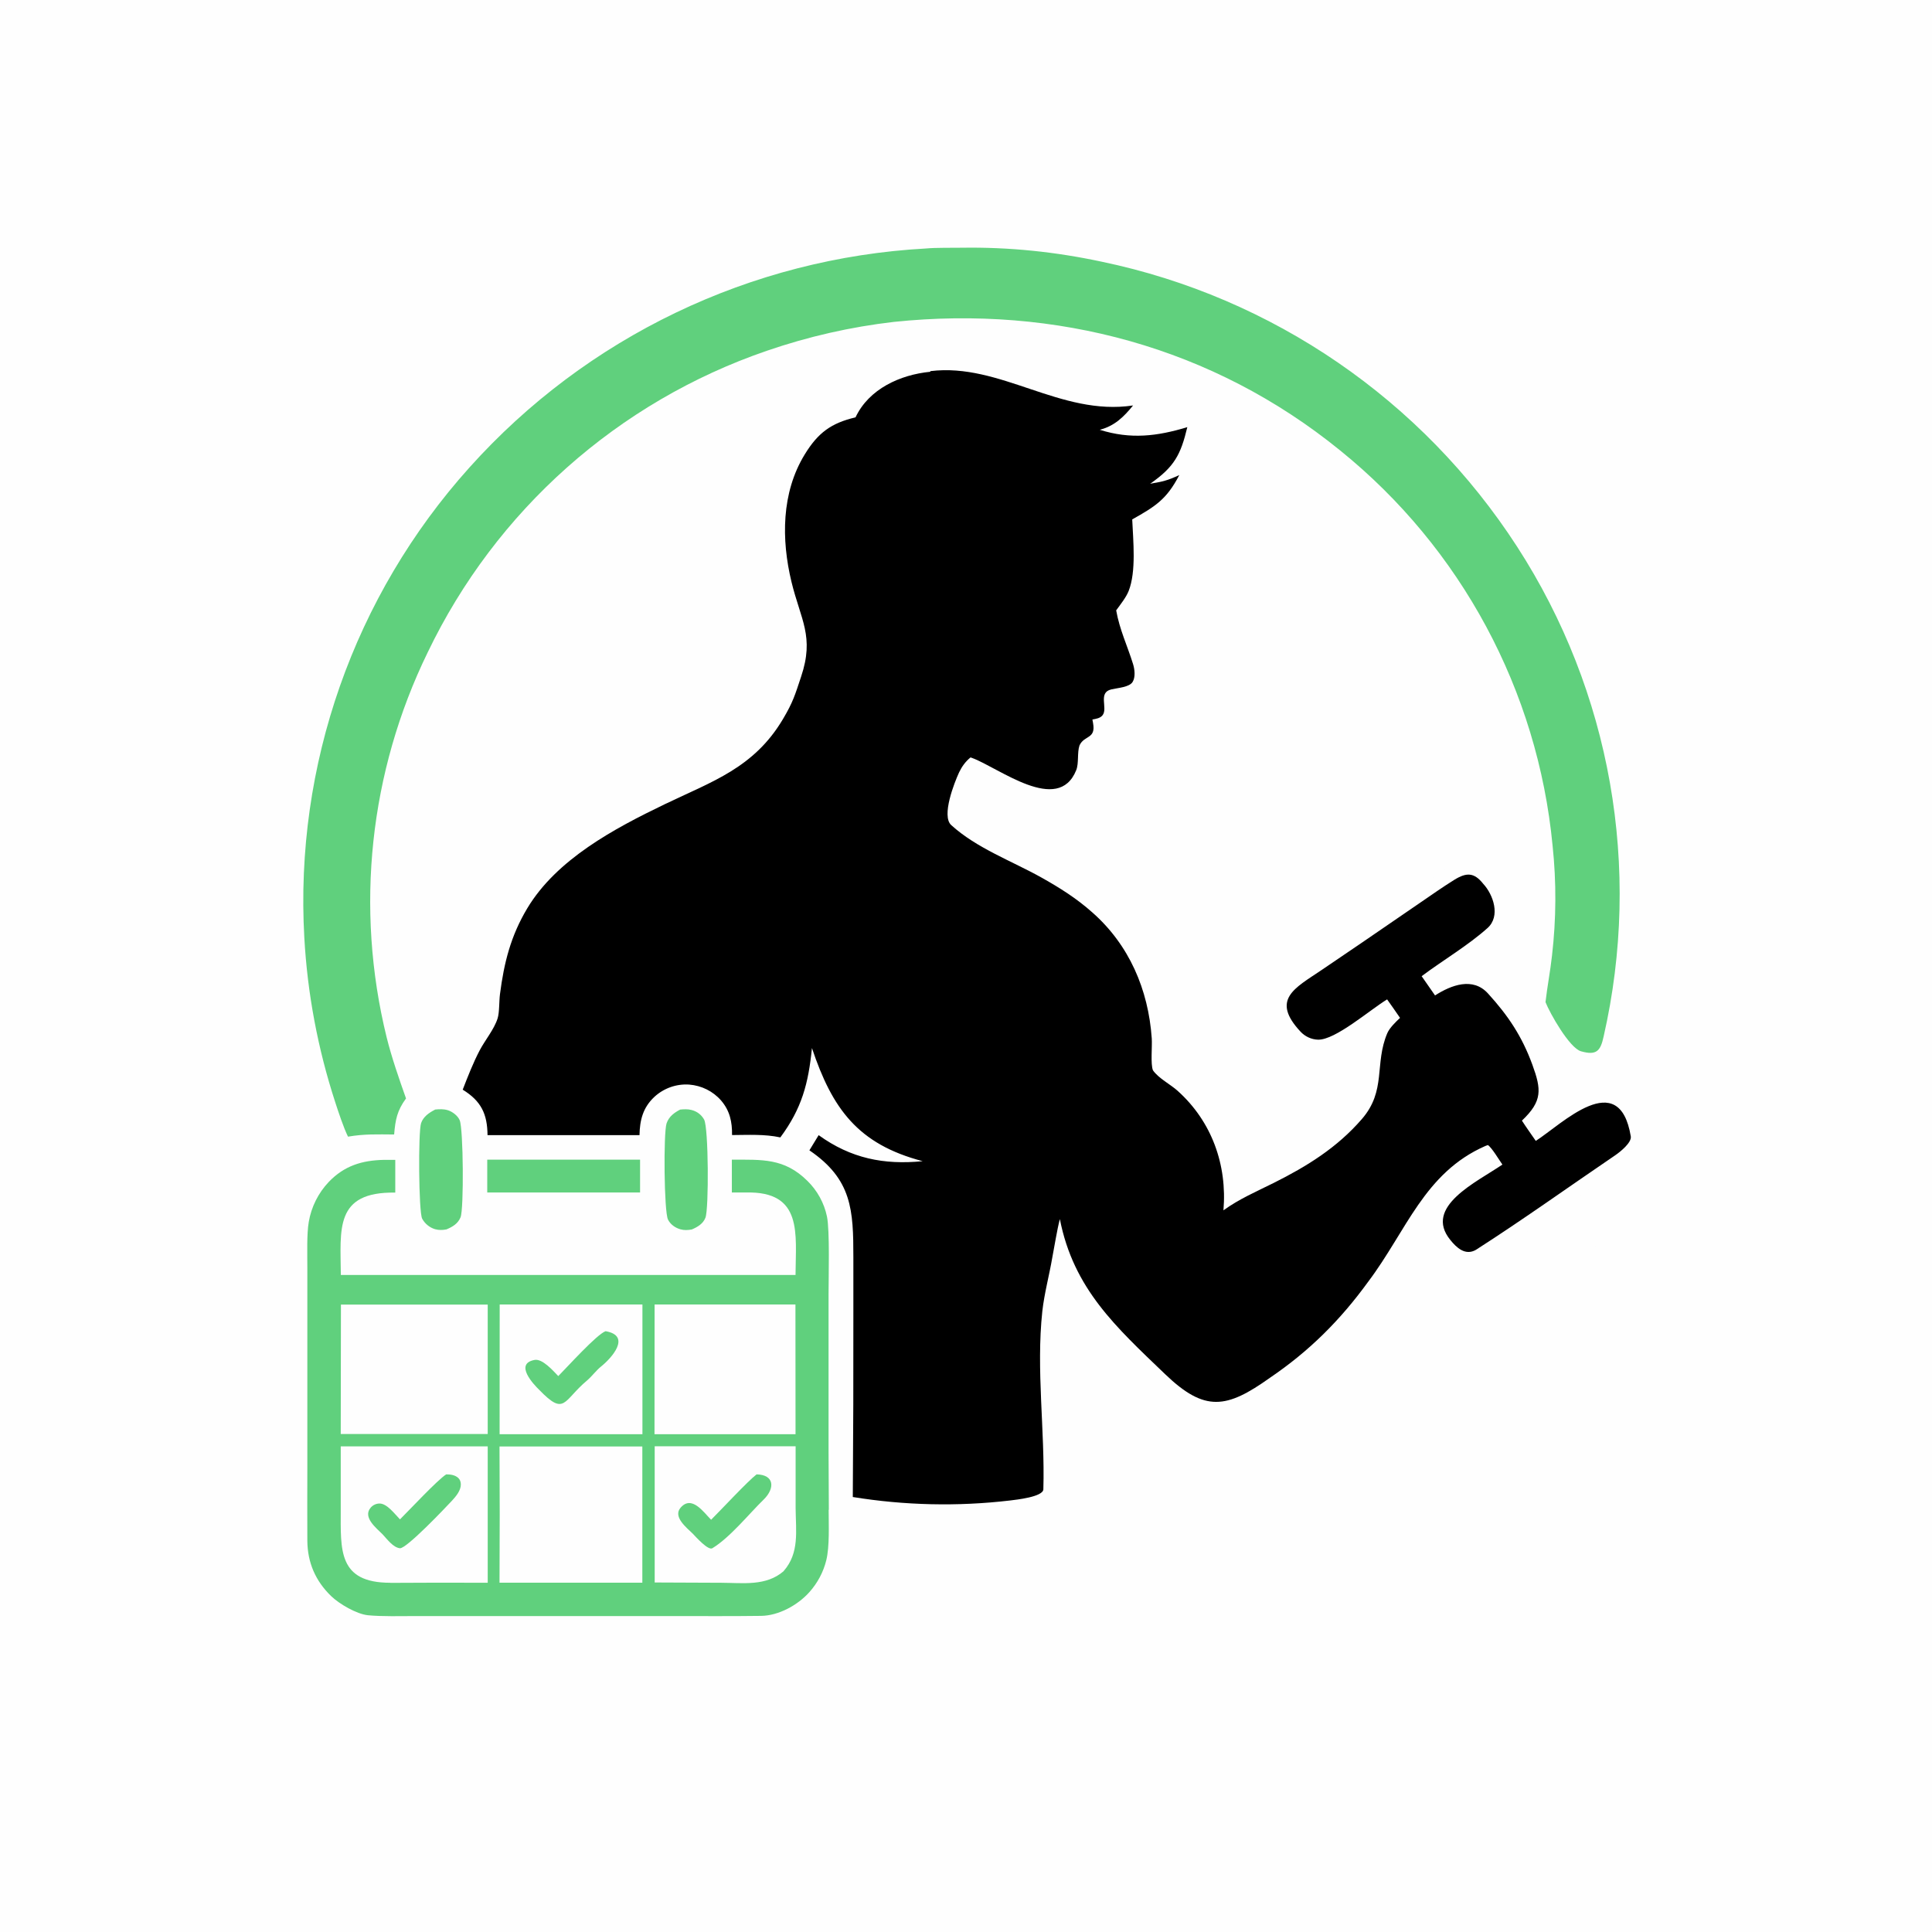
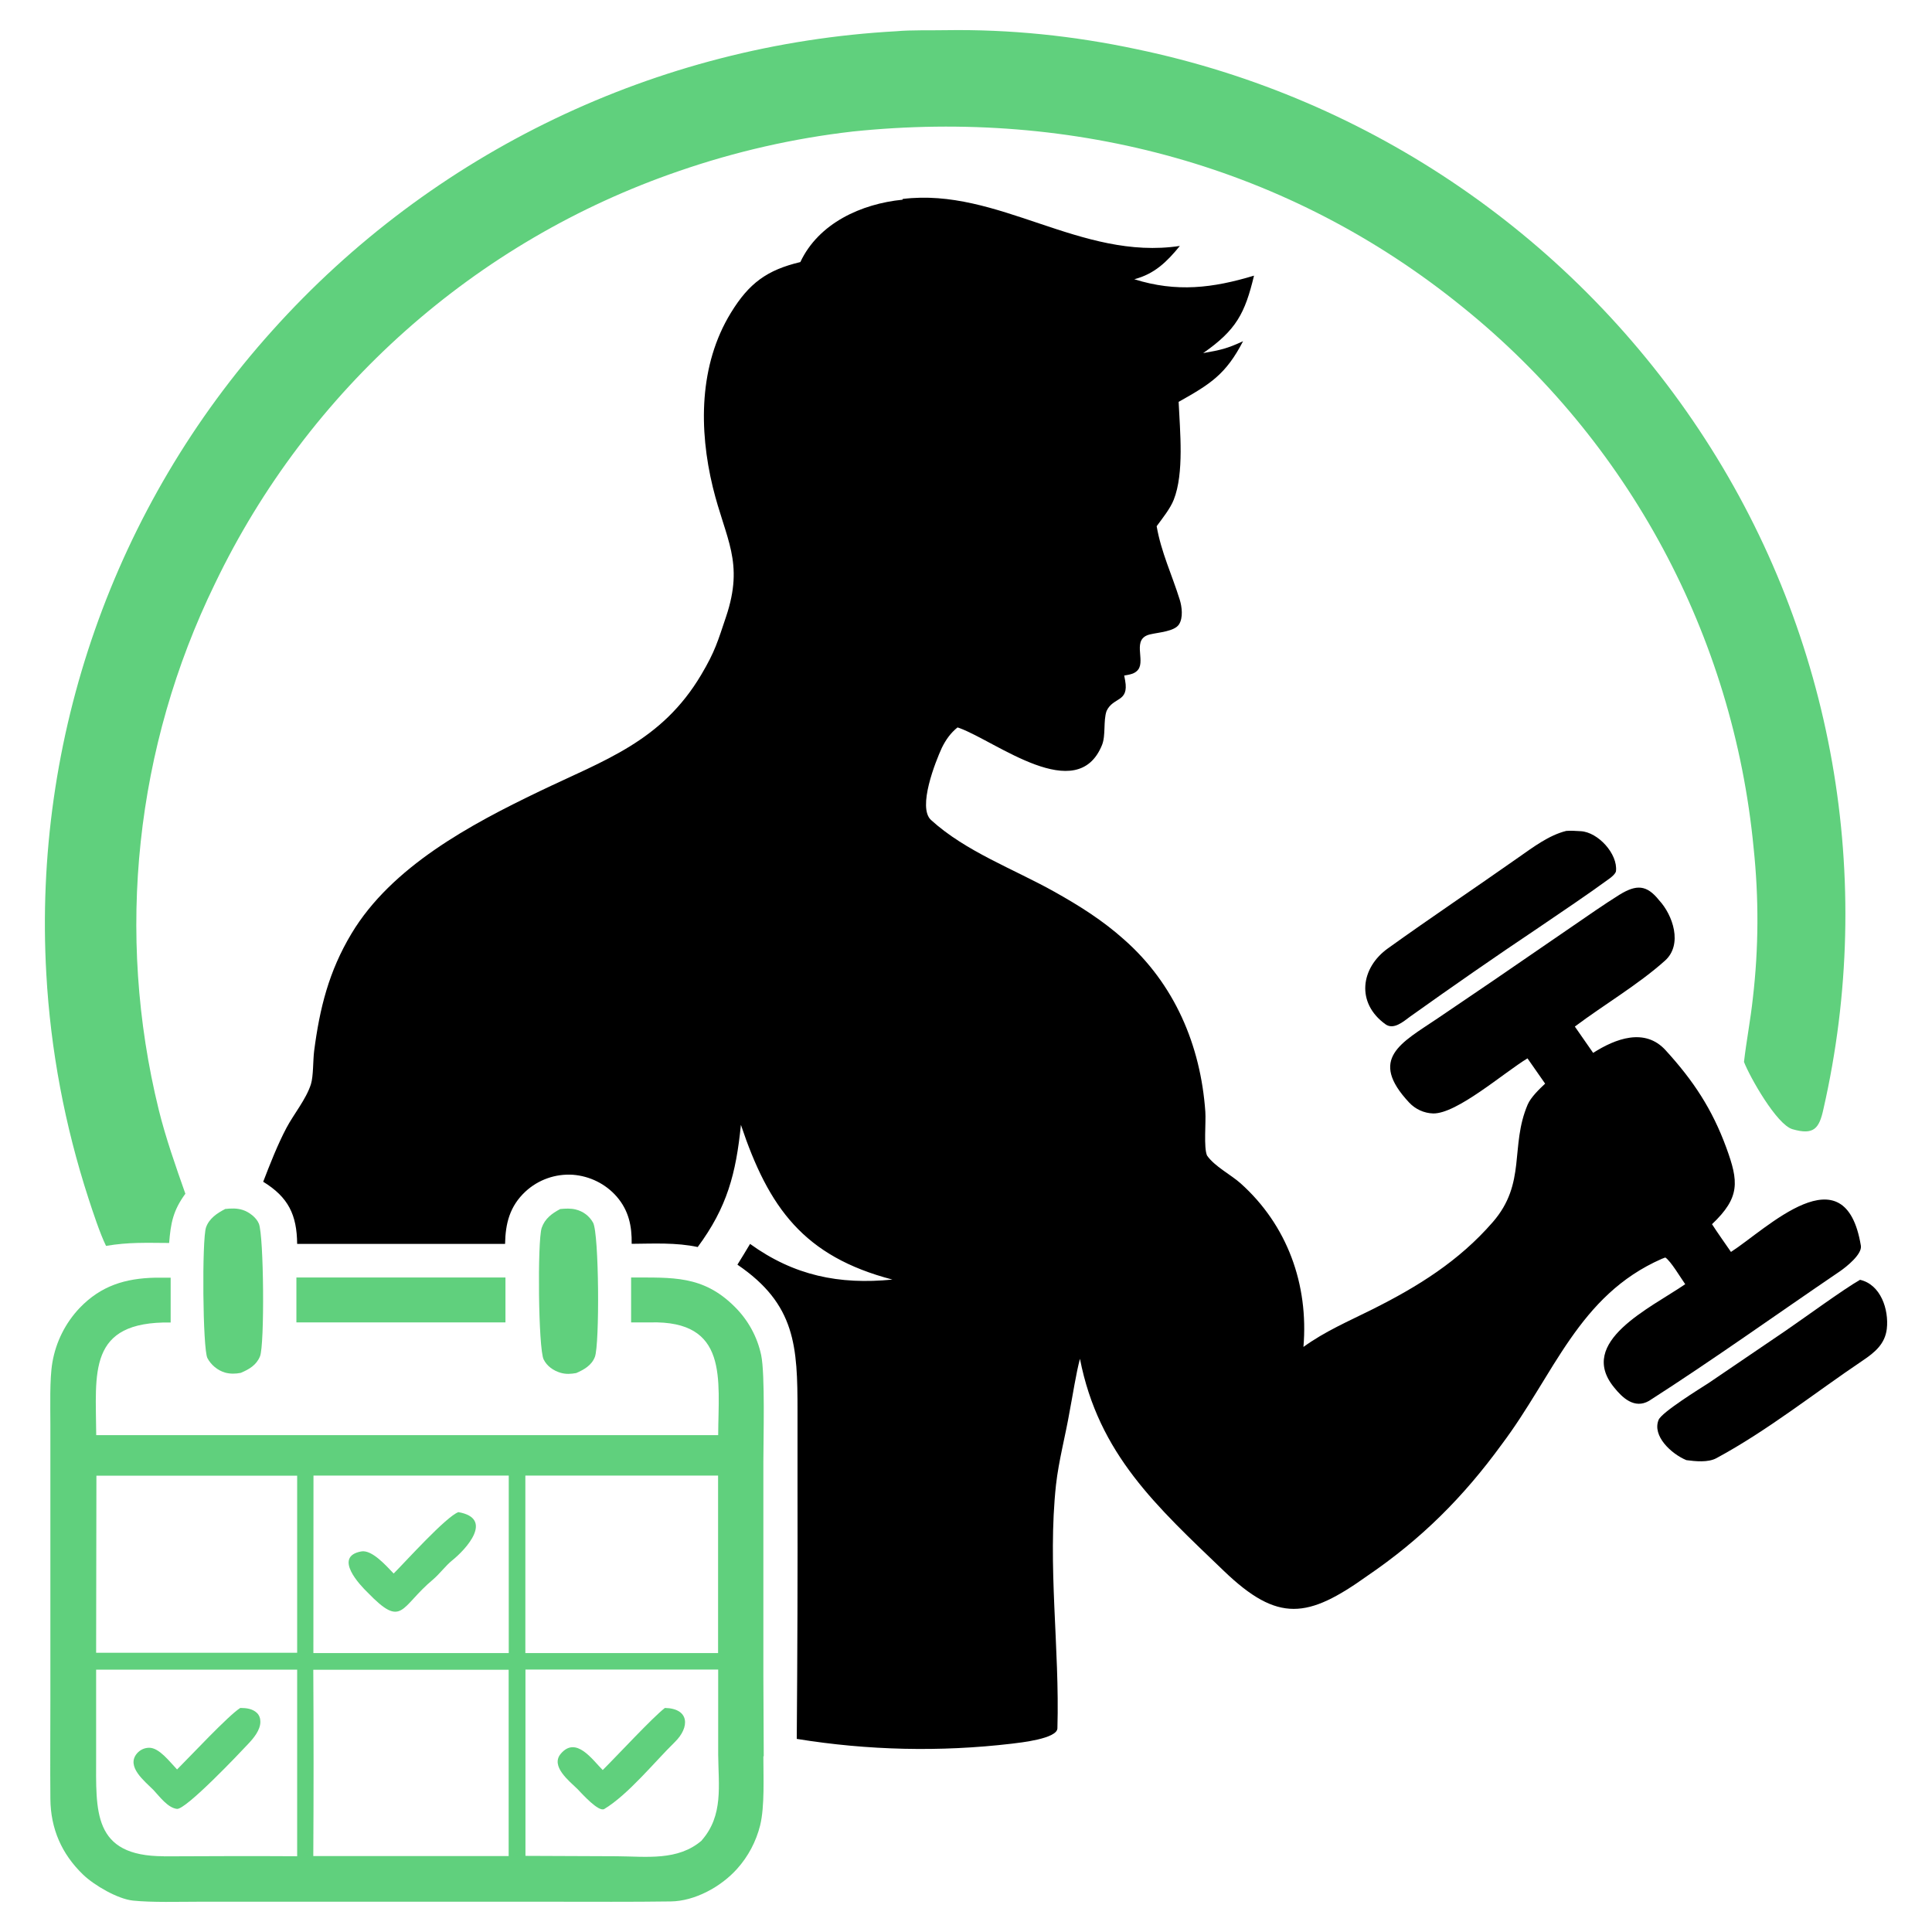
<svg xmlns="http://www.w3.org/2000/svg" id="Layer_1" version="1.1" viewBox="0 0 2048 2048">
  <defs>
    <style>
      .st0 {
        fill: #60d07d;
      }
- 
-       .st1 {
-         fill: #fefefe;
-       }
    </style>
  </defs>
-   <path class="st1" d="M0,0h2048v2048H0V0Z" />
-   <path d="M986.3,393.4c74.1-9.1,137.8,48,214.8,36.4-10,12.3-19.6,21.7-35.3,25.8,32.7,10.3,60.8,6.9,92.8-2.8-7,29.3-13.8,42.2-39.4,60,13.7-2.4,18.4-3.4,30.9-9.2-13.4,25.8-25.4,33.2-49.9,47,1,22.6,4.4,55.2-3.8,75.9-2.6,6.7-8.8,14.4-13.2,20.5,3.6,20.5,11.8,37.3,17.9,57,1.7,5.4,2.7,13.8-.5,18.9-3.4,5.6-15.9,6.3-22.6,7.9-14.3,3.4-3.5,19.6-9.1,27.2-2.5,3.4-7.1,4-10.9,4.7l.7,3.9c3.1,17.1-9.3,12.5-14.4,23.6-2.6,7.7-.5,18.9-3.5,26.3-19.2,47.5-82-2.7-110.5-13.1l-1.5-.5c-5.4,4.4-9.1,9.6-12.1,15.8-5,10.8-19,46.2-8.4,55.9,27,24.6,64.2,38,95.8,55.7,19.3,10.8,37.2,22.1,53.8,36.9,39.1,34.4,59.4,81.9,63,133.4.6,8.4-1.4,27.8,1.3,34,5.8,8.4,18.7,15,26,21.6,36.2,32.4,52.8,78.4,48.7,126.8,16.9-12.2,34.8-19.8,53.2-29,35.4-17.7,67.2-37.4,93.4-67.6,26.4-30.3,13.2-58.6,27.1-91.2,2.4-5.6,8.9-11.9,13.5-16.2-4.5-6.6-9.1-13.1-13.7-19.6-18.4,11.2-54.8,43.1-73.2,42.7-7-.2-13.7-3.3-18.5-8.4-31.9-34.1-6.2-46.2,21.9-65.2l43-29.2,61.7-42.3c12.1-8.3,23.9-16.6,36.4-24.4,13-8,21-7.8,30.6,4.3,10.7,11.5,18.5,34.3,4.6,46.8-20.6,18.5-47.5,34.3-69.9,51.1l14.2,20.4c17.2-11,40.1-19.8,56.2-2,21.4,23.5,36,45.4,47,75.5,9.5,26.1,10.9,38.4-11.1,59.2,4.5,7,9.9,14.5,14.7,21.5,27.5-17.6,88.4-79,100.7-4.8,1.1,6.6-11.2,16.4-16.3,19.9-49.2,33.4-97.8,68.3-147.9,100.4-11.3,6.5-20.7-2.5-27.1-10.5-28.8-35.3,28-61.3,55.2-79.9-3.4-4.8-11.2-18-15.4-20.7l-2.7,1c-64.7,28.4-83.5,89.9-124.1,143.8-29.8,41-62.4,73.5-104.2,101.9-46,32.8-69,36.6-111.1-3.8-52-49.9-97.1-90.4-111.6-164.4-2.9,10.7-5.7,28.9-8,40.6-3.2,18.8-8.5,38.2-10.6,57.1-6.7,62.5,2.9,126.1,1.1,188.7-.2,8.1-29,11.1-35.5,11.9-55.4,6.5-111.5,5.2-166.5-3.7.5-65.3.7-130.6.6-195.9v-58.2c0-49.9-1.3-82.6-46.6-113.4,3.3-5.3,6.6-10.7,9.8-16.1,34.1,24.6,69,31.7,110.3,27.6-68.8-18-95.9-55.7-117.4-119.9-3.8,37.7-10.7,63.9-33.5,94.7-16.7-3.6-34-2.6-51.2-2.5.2-13.8-2.3-25.8-11.6-36.6-8.6-9.9-20.8-15.9-33.9-16.9-13.5-.9-26.8,3.8-36.8,13-12.2,11.4-15.5,24.7-15.8,40.6h-161.1c-.2-22.5-6.8-36.2-26.3-48.2,5.3-13.7,11.2-28.8,18-41.7,5.6-10.7,15.3-22.2,19-33.9,2-6.5,1.5-18,2.5-25.7,4.3-33.3,11.4-61.7,28.9-90.9,31.2-52.1,92.4-84.7,145.8-110.4,50.3-24.2,94.6-38.5,125.3-90.3,10.8-18.2,12.9-26,19.2-44.9,14.3-42.6-.4-60.1-10.2-100.5-10.8-44.7-10.8-94.5,14-135,14.1-23.1,28.1-33.3,53.9-39.4,14.2-30.2,47.4-45.2,79.2-48.3Z" />
-   <path class="st0" d="M473,1562.9c4.6,0,9.4.6,12.9,3.9,1.9,1.9,2.6,4.3,2.6,6.9,0,6.4-5.3,12.7-9.4,17.1-6.5,7-48.3,51.1-55.2,50.4-7.2-.8-13.6-9.7-18.2-14.6-6.7-6.8-21.5-18.1-12.8-28.4,2.4-2.8,5.8-4.4,9.5-4.4,7.8,0,15.8,10.8,21.6,16.8,9.8-9.7,39.8-41.9,49-47.7Z" />
-   <path class="st0" d="M802,1562.9c19.1.4,19.5,14.9,7.7,26.5-15.5,15.1-35.9,40.5-54.6,51.8-4.4,2.6-17.2-11.7-20.9-15.6-6.5-6.3-20.9-17.6-12.9-27.2,11.9-14.1,24.6,4.7,32.5,12.6,11.1-11,38.3-40.4,48.2-48.1Z" />
-   <path class="st0" d="M641.9,1411.1c28,4.9,6,28.9-4.8,37.5-4.7,3.7-9.9,10.6-14.6,14.6-25.8,21.5-23.4,38.5-50.9,10.1-5.6-5.4-26.8-27.6-5-31.7,8.3-1.6,19.3,11,25.2,17.1,9.3-9.3,40.8-44.3,50.2-47.6Z" />
-   <path class="st0" d="M878.6,1600.5l-.3-61.6v-167.2c0-17.3,1.4-67.4-1.7-82.2-3-14.3-10.2-27.4-20.7-37.7-24.6-24.4-48.3-22.4-80.1-22.5v34.8c4.8,0,10,0,14.8,0,60.8-1.6,52.9,43.8,52.7,87.4h-482c-.3-48.4-7-88.3,57.7-87.3v-34.7s-12,0-12,0c-23.2.5-42,6.2-58.5,23.4-11.1,11.7-18.5,26.5-21.2,42.4-2.2,12.7-1.5,34.4-1.5,48.1v72.3c0,0,0,141.4,0,141.4,0,25.4-.2,50.9,0,76.3.2,23.1,8.7,42.6,25.3,58.6,8.7,8.4,26.9,18.9,38.7,20.2,14.8,1.5,35.6.9,51,.9h97.2s176.7,0,176.7,0c30.6,0,61.5.2,92-.2,18.6-.2,38.9-11.3,51.3-25.2,8.6-9.6,14.8-21.2,17.9-33.8,3.6-14.7,2.5-37.7,2.5-53.5ZM529.8,1382.8h151.2s0,137.5,0,137.5h-151.4c0-.1.1-137.5.1-137.5ZM361.3,1382.9h155.7c0-.1,0,137.2,0,137.2h-155.8c0,.1.2-137.2.2-137.2ZM413.7,1677.8c-55.6,0-52.5-35.1-52.5-77.3v-67.3s155.8,0,155.8,0v144.6c-34.4-.2-68.9-.1-103.3.1ZM681,1677.7h-151.5c.3-48.2.3-96.3,0-144.4h151.4c0,0,0,144.4,0,144.4ZM694,1382.8h149.2c0,0,.1,137.5.1,137.5h-149.5c0,0,.1-137.5.1-137.5ZM830.7,1665.5c-18.6,16.1-42.9,12.4-66.1,12.3l-70.6-.3v-144.4c0,0,149.4,0,149.4,0v65.8c.2,24.2,4.2,47.2-12.7,66.5Z" />
-   <path class="st0" d="M981.6,263.4c10.6-1,26.9-.6,37.7-.8,50.2-.8,99.4,4.3,148.5,14.8,181.3,37.8,339.8,146.6,440.4,302.1,99.4,153.6,132.4,340.9,91.7,519.3-3.3,15.2-7.5,20.3-24,15.6-12.2-3.5-33-40.3-37.6-52.1,1.8-16.1,5.1-32.9,6.9-49.4,4.5-38.7,4.7-77.8.6-116.5-15.7-164.3-96.9-315.3-225.3-419-134.7-109.4-301.3-154-472.8-136.2-45.9,5.3-91.1,15.6-134.7,30.6-157.9,54.1-287.4,169.3-359.6,319.7-61.8,126.7-77.2,271-43.6,407.9,5.3,21.4,13.2,44.1,20.6,65-9.5,13-11.3,22.6-12.6,38.2-17.8-.1-31.3-.7-48.9,2.3-4.7-9.5-10.4-26.8-13.7-37-18.3-56.3-29.3-114.7-32.6-173.8-10.4-182.8,52.6-362.3,175-498.5,124.2-138.5,298.2-222,484-232.2Z" />
-   <path class="st1" d="M1500.7,883.2c3.9-.3,6.8,0,11.1.2,13.4.7,28.8,17.6,27.3,31-.2,1.8-3.5,4.7-5.1,5.8-17.9,13.1-36.4,25.4-54.7,37.9-33.6,22.5-66.9,45.6-99.8,69.1-5.4,4-12.7,10.4-19,5.9-23.1-16.6-19.2-43.9,2-58.9,33.4-24,67.6-46.9,101.2-70.5,11.3-7.9,23.4-17.1,36.9-20.5Z" />
-   <path class="st1" d="M1728.1,1231c16.2,3.6,22.6,23.1,20.9,38-1.4,11.7-9.2,18.2-18.4,24.4-37.5,25.2-73.8,54.3-113.6,75.8-6.4,3.5-16.4,2.5-23.3,1.5-11.8-4.9-26.6-18.8-21.5-31.2,2.5-6,32.4-24.4,38.8-28.6l59.5-40.4c12.9-8.8,45.6-32.7,57.6-39.4Z" />
-   <path class="st0" d="M516.4,1229.3h162.1s0,34.8,0,34.8h-162s0-34.8,0-34.8Z" />
-   <path class="st0" d="M461,1176.2c4.6-.5,9.3-.7,13.8.7,4.8,1.5,10.5,5.8,12.5,10.6,3.9,9.3,4.5,94.2.9,102.9-2.8,6.8-8.5,10.1-14.9,12.8-4.1.8-8.1.9-12.1-.2-5.8-1.7-10.9-5.9-13.7-11.2-3.7-7-4.3-92.3-1.1-101.3,2.4-6.9,8.5-11,14.7-14.2Z" />
-   <path class="st0" d="M721.1,1176.2c3.9-.4,8-.6,11.8.4,5.8,1.4,10.6,5,13.5,10.2,4.7,8.6,5.1,94.5,1.4,104-2.5,6.5-8.4,9.9-14.5,12.5-4.2.7-7.9,1-12.1-.2-5.5-1.6-10.5-5.1-13.1-10.3-4.2-8.4-4.9-91.7-1.5-102,2.5-7.2,7.9-11.2,14.4-14.6Z" />
+   <path d="M956.9,210.9c101.4-12.4,188.5,65.7,293.8,49.8-13.7,16.8-26.8,29.7-48.3,35.3,44.7,14.1,83.2,9.4,126.9-3.8-9.6,40.1-18.9,57.7-53.9,82.1,18.7-3.3,25.2-4.7,42.3-12.6-18.3,35.3-34.7,45.4-68.3,64.3,1.4,30.9,6,75.5-5.2,103.8-3.6,9.2-12,19.7-18.1,28,4.9,28,16.1,51,24.5,78,2.3,7.4,3.7,18.9-.7,25.9-4.7,7.7-21.7,8.6-30.9,10.8-19.6,4.7-4.8,26.8-12.4,37.2-3.4,4.7-9.7,5.5-14.9,6.4l1,5.3c4.2,23.4-12.7,17.1-19.7,32.3-3.6,10.5-.7,25.9-4.8,36-26.3,65-112.2-3.7-151.1-17.9l-2.1-.7c-7.4,6-12.4,13.1-16.6,21.6-6.8,14.8-26,63.2-11.5,76.5,36.9,33.6,87.8,52,131,76.2,26.4,14.8,50.9,30.2,73.6,50.5,53.5,47.1,81.2,112,86.2,182.5.8,11.5-1.9,38,1.8,46.5,7.9,11.5,25.6,20.5,35.6,29.5,49.5,44.3,72.2,107.2,66.6,173.4,23.1-16.7,47.6-27.1,72.8-39.7,48.4-24.2,91.9-51.2,127.8-92.5,36.1-41.4,18.1-80.2,37.1-124.7,3.3-7.7,12.2-16.3,18.5-22.2-6.2-9-12.4-17.9-18.7-26.8-25.2,15.3-75,59-100.1,58.4-9.6-.3-18.7-4.5-25.3-11.5-43.6-46.6-8.5-63.2,30-89.2l58.8-39.9,84.4-57.9c16.6-11.4,32.7-22.7,49.8-33.4,17.8-10.9,28.7-10.7,41.9,5.9,14.6,15.7,25.3,46.9,6.3,64-28.2,25.3-65,46.9-95.6,69.9l19.4,27.9c23.5-15,54.8-27.1,76.9-2.7,29.3,32.1,49.2,62.1,64.3,103.3,13,35.7,14.9,52.5-15.2,81,6.2,9.6,13.5,19.8,20.1,29.4,37.6-24.1,120.9-108.1,137.7-6.6,1.5,9-15.3,22.4-22.3,27.2-67.3,45.7-133.8,93.4-202.3,137.3-15.5,8.9-28.3-3.4-37.1-14.4-39.4-48.3,38.3-83.8,75.5-109.3-4.7-6.6-15.3-24.6-21.1-28.3l-3.7,1.4c-88.5,38.8-114.2,123-169.7,196.7-40.8,56.1-85.4,100.5-142.5,139.4-62.9,44.9-94.4,50.1-152-5.2-71.1-68.3-132.8-123.6-152.6-224.9-4,14.6-7.8,39.5-10.9,55.5-4.4,25.7-11.6,52.2-14.5,78.1-9.2,85.5,4,172.5,1.5,258.1-.3,11.1-39.7,15.2-48.6,16.3-75.8,8.9-152.5,7.1-227.7-5.1.7-89.3,1-178.6.8-268v-79.6c0-68.3-1.8-113-63.7-155.1,4.5-7.2,9-14.6,13.4-22,46.6,33.6,94.4,43.4,150.9,37.8-94.1-24.6-131.2-76.2-160.6-164-5.2,51.6-14.6,87.4-45.8,129.5-22.8-4.9-46.5-3.6-70-3.4.3-18.9-3.1-35.3-15.9-50.1-11.8-13.5-28.5-21.7-46.4-23.1-18.5-1.2-36.7,5.2-50.3,17.8-16.7,15.6-21.2,33.8-21.6,55.5h-220.4c-.3-30.8-9.3-49.5-36-65.9,7.2-18.7,15.3-39.4,24.6-57,7.7-14.6,20.9-30.4,26-46.4,2.7-8.9,2.1-24.6,3.4-35.2,5.9-45.5,15.6-84.4,39.5-124.3,42.7-71.3,126.4-115.9,199.4-151,68.8-33.1,129.4-52.7,171.4-123.5,14.8-24.9,17.6-35.6,26.3-61.4,19.6-58.3-.5-82.2-14-137.5-14.8-61.1-14.8-129.3,19.1-184.7,19.3-31.6,38.4-45.5,73.7-53.9,19.4-41.3,64.8-61.8,108.3-66.1l.3-1Z" />
+   <path class="st0" d="M254.8,1810.5c6.3,0,12.9.8,17.6,5.3,2.6,2.6,3.6,5.9,3.6,9.4,0,8.8-7.2,17.4-12.9,23.4-8.9,9.6-66.1,69.9-75.5,68.9-9.8-1.1-18.6-13.3-24.9-20-9.2-9.3-29.4-24.8-17.5-38.8,3.3-3.8,7.9-6,13-6,10.7,0,21.6,14.8,29.5,23,13.4-13.3,54.4-57.3,67-65.2h0Z" />
+   <path class="st0" d="M704.8,1810.5c26.1.5,26.7,20.4,10.5,36.2-21.2,20.7-49.1,55.4-74.7,70.9-6,3.6-23.5-16-28.6-21.3-8.9-8.6-28.6-24.1-17.6-37.2,16.3-19.3,33.6,6.4,44.5,17.2,15.2-15,52.4-55.3,65.9-65.8h0Z" />
+   <path class="st0" d="M485.8,1602.9c38.3,6.7,8.2,39.5-6.6,51.3-6.4,5.1-13.5,14.5-20,20-35.3,29.4-32,52.7-69.6,13.8-7.7-7.4-36.7-37.8-6.8-43.4,11.4-2.2,26.4,15,34.5,23.4,12.7-12.7,55.8-60.6,68.7-65.1h-.1Z" />
+   <path class="st0" d="M809.6,1862l-.4-84.3v-228.7c0-23.7,1.9-92.2-2.3-112.4-4.1-19.6-14-37.5-28.3-51.6-33.6-33.4-66.1-30.6-109.6-30.8v47.6h20.2c83.2-2.2,72.4,59.9,72.1,119.5H102c-.4-66.2-9.6-120.8,78.9-119.4v-47.5h-16.4c-31.7.7-57.4,8.5-80,32-15.2,16-25.3,36.2-29,58-3,17.4-2.1,47.1-2.1,65.8v292.3c0,34.7-.3,69.6,0,104.4.3,31.6,11.9,58.3,34.6,80.2,11.9,11.5,36.8,25.9,52.9,27.6,20.2,2.1,48.7,1.2,69.8,1.2h374.6c41.9,0,84.1.3,125.8-.3,25.4-.3,53.2-15.5,70.2-34.5,11.8-13.1,20.2-29,24.5-46.2,4.9-20.1,3.4-51.6,3.4-73.2h.3ZM332.5,1564.2h206.8v188.1h-207.1c0-.1.1-188.1.1-188.1h.1ZM102,1564.3h213c0-.1,0,187.7,0,187.7H101.9c0,.1.3-187.7.3-187.7h-.1ZM173.7,1967.7c-76,0-71.8-48-71.8-105.7v-92.1h213.1v197.8c-47.1-.3-94.2-.1-141.3.1h0ZM539.3,1967.5h-207.2c.4-65.9.4-131.7,0-197.5h207.1v197.5h.1ZM557.1,1564.2h204.1v188.1c.1,0-204.3,0-204.3,0v-188.1h.3ZM744,1950.9c-25.4,22-58.7,17-90.4,16.8l-96.6-.4v-197.5h204.3v90c.3,33.1,5.7,64.6-17.4,91h0Z" />
+   <path class="st0" d="M950.4,33.1c14.5-1.4,36.8-.8,51.6-1.1,68.7-1.1,136,5.9,203.1,20.2,248,51.7,464.8,200.5,602.4,413.2,136,210.1,181.1,466.3,125.4,710.3-4.5,20.8-10.3,27.8-32.8,21.3-16.7-4.8-45.1-55.1-51.4-71.3,2.5-22,7-45,9.4-67.6,6.2-52.9,6.4-106.4.8-159.3-21.5-224.7-132.5-431.3-308.2-573.1-184.2-149.6-412.1-210.6-646.7-186.3-62.8,7.2-124.6,21.3-184.2,41.9-216,74-393.1,231.6-491.9,437.3-84.5,173.3-105.6,370.7-59.6,557.9,7.2,29.3,18.1,60.3,28.2,88.9-13,17.8-15.5,30.9-17.2,52.2-24.3-.1-42.8-1-66.9,3.1-6.4-13-14.2-36.7-18.7-50.6-25-77-40.1-156.9-44.6-237.7-14.2-250,71.9-495.6,239.4-681.8C458.3,161.2,696.3,47,950.4,33.1h0Z" />
+   <path d="M1660.5,880.8c5.3-.4,9.3,0,15.2.3,18.3,1,39.4,24.1,37.3,42.4-.3,2.5-4.8,6.4-7,7.9-24.5,17.9-49.8,34.7-74.8,51.8-46,30.8-91.5,62.4-136.5,94.5-7.4,5.5-17.4,14.2-26,8.1-31.6-22.7-26.3-60,2.7-80.6,45.7-32.8,92.5-64.1,138.4-96.4,15.5-10.8,32-23.4,50.5-28h.1Z" />
+   <path d="M1971.5,1356.6c22.2,4.9,30.9,31.6,28.6,52-1.9,16-12.6,24.9-25.2,33.4-51.3,34.5-100.9,74.3-155.4,103.7-8.8,4.8-22.4,3.4-31.9,2.1-16.1-6.7-36.4-25.7-29.4-42.7,3.4-8.2,44.3-33.4,53.1-39.1l81.4-55.3c17.6-12,62.4-44.7,78.8-53.9h0Z" />
+   <path class="st0" d="M314.1,1354.2h221.7v47.6h-221.6v-47.6h-.1Z" />
+   <path class="st0" d="M238.4,1281.6c6.3-.7,12.7-1,18.9,1,6.6,2.1,14.4,7.9,17.1,14.5,5.3,12.7,6.2,128.8,1.2,140.7-3.8,9.3-11.6,13.8-20.4,17.5-5.6,1.1-11.1,1.2-16.6-.3-7.9-2.3-14.9-8.1-18.7-15.3-5.1-9.6-5.9-126.2-1.5-138.6,3.3-9.4,11.6-15,20.1-19.4h-.1Z" />
+   <path class="st0" d="M594.1,1281.6c5.3-.5,10.9-.8,16.1.5,7.9,1.9,14.5,6.8,18.5,14,6.4,11.8,7,129.3,1.9,142.3-3.4,8.9-11.5,13.5-19.8,17.1-5.7,1-10.8,1.4-16.6-.3-7.5-2.2-14.4-7-17.9-14.1-5.7-11.5-6.7-125.4-2.1-139.5,3.4-9.8,10.8-15.3,19.7-20h.1Z" />
</svg>
